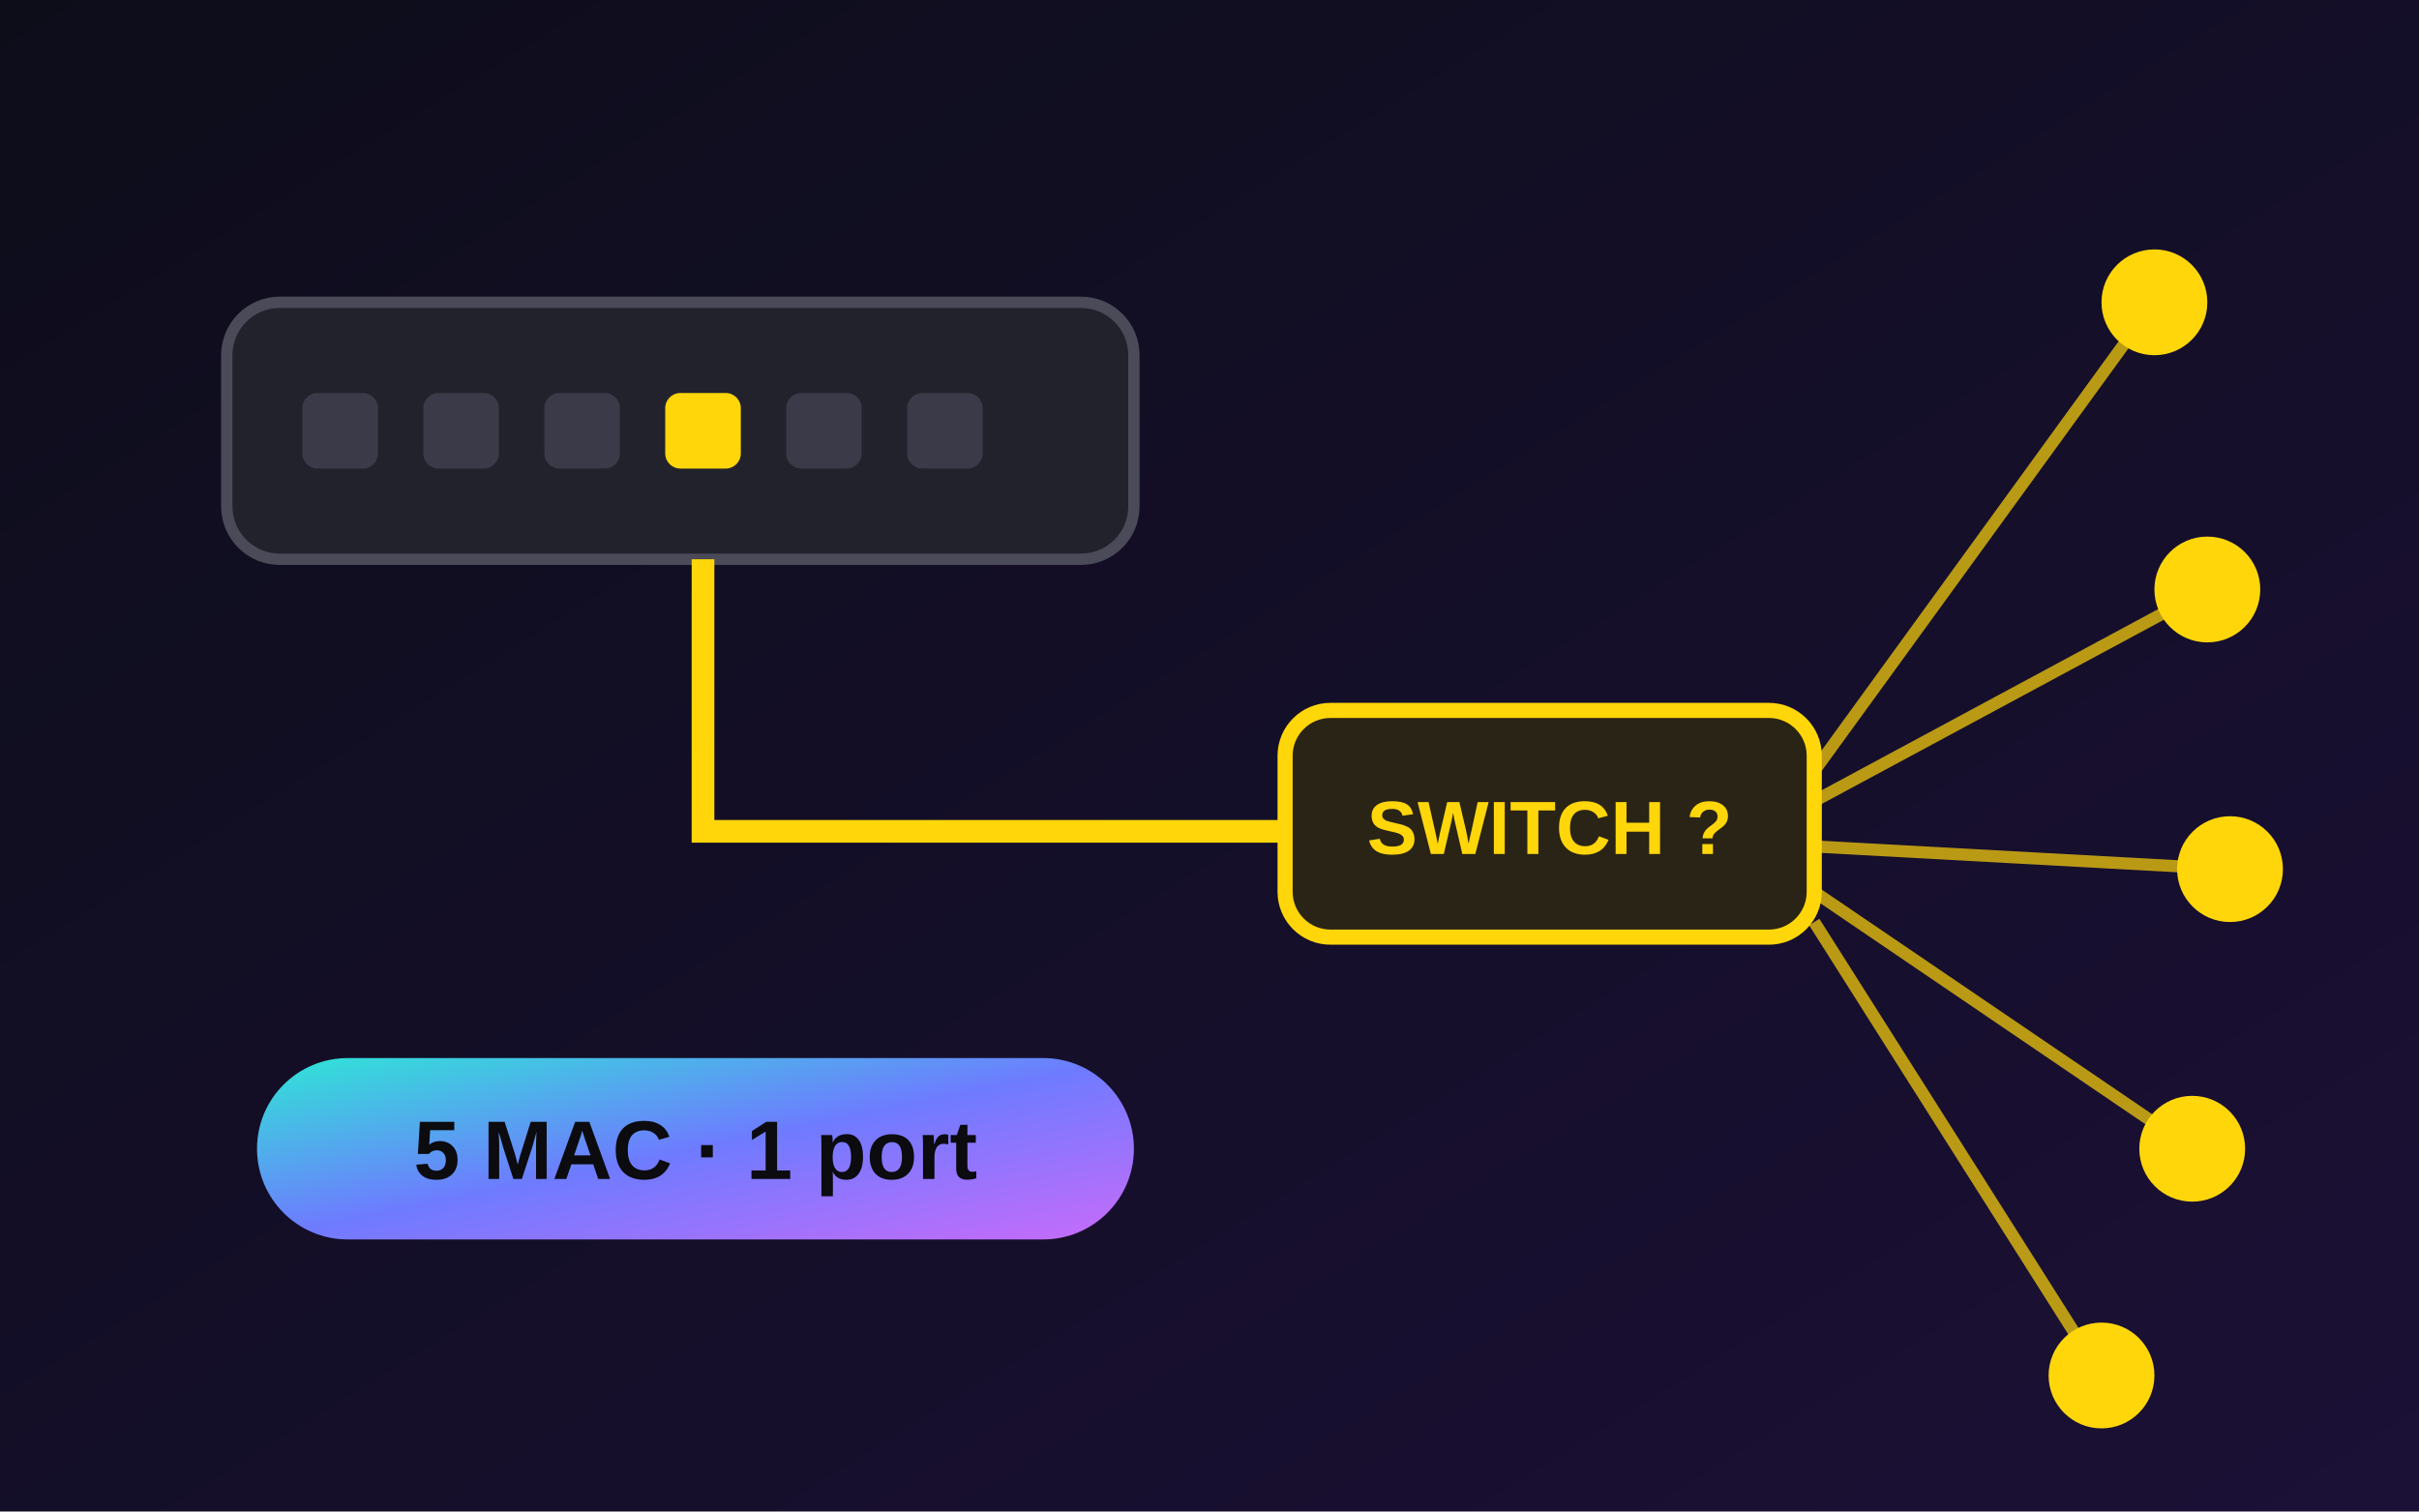
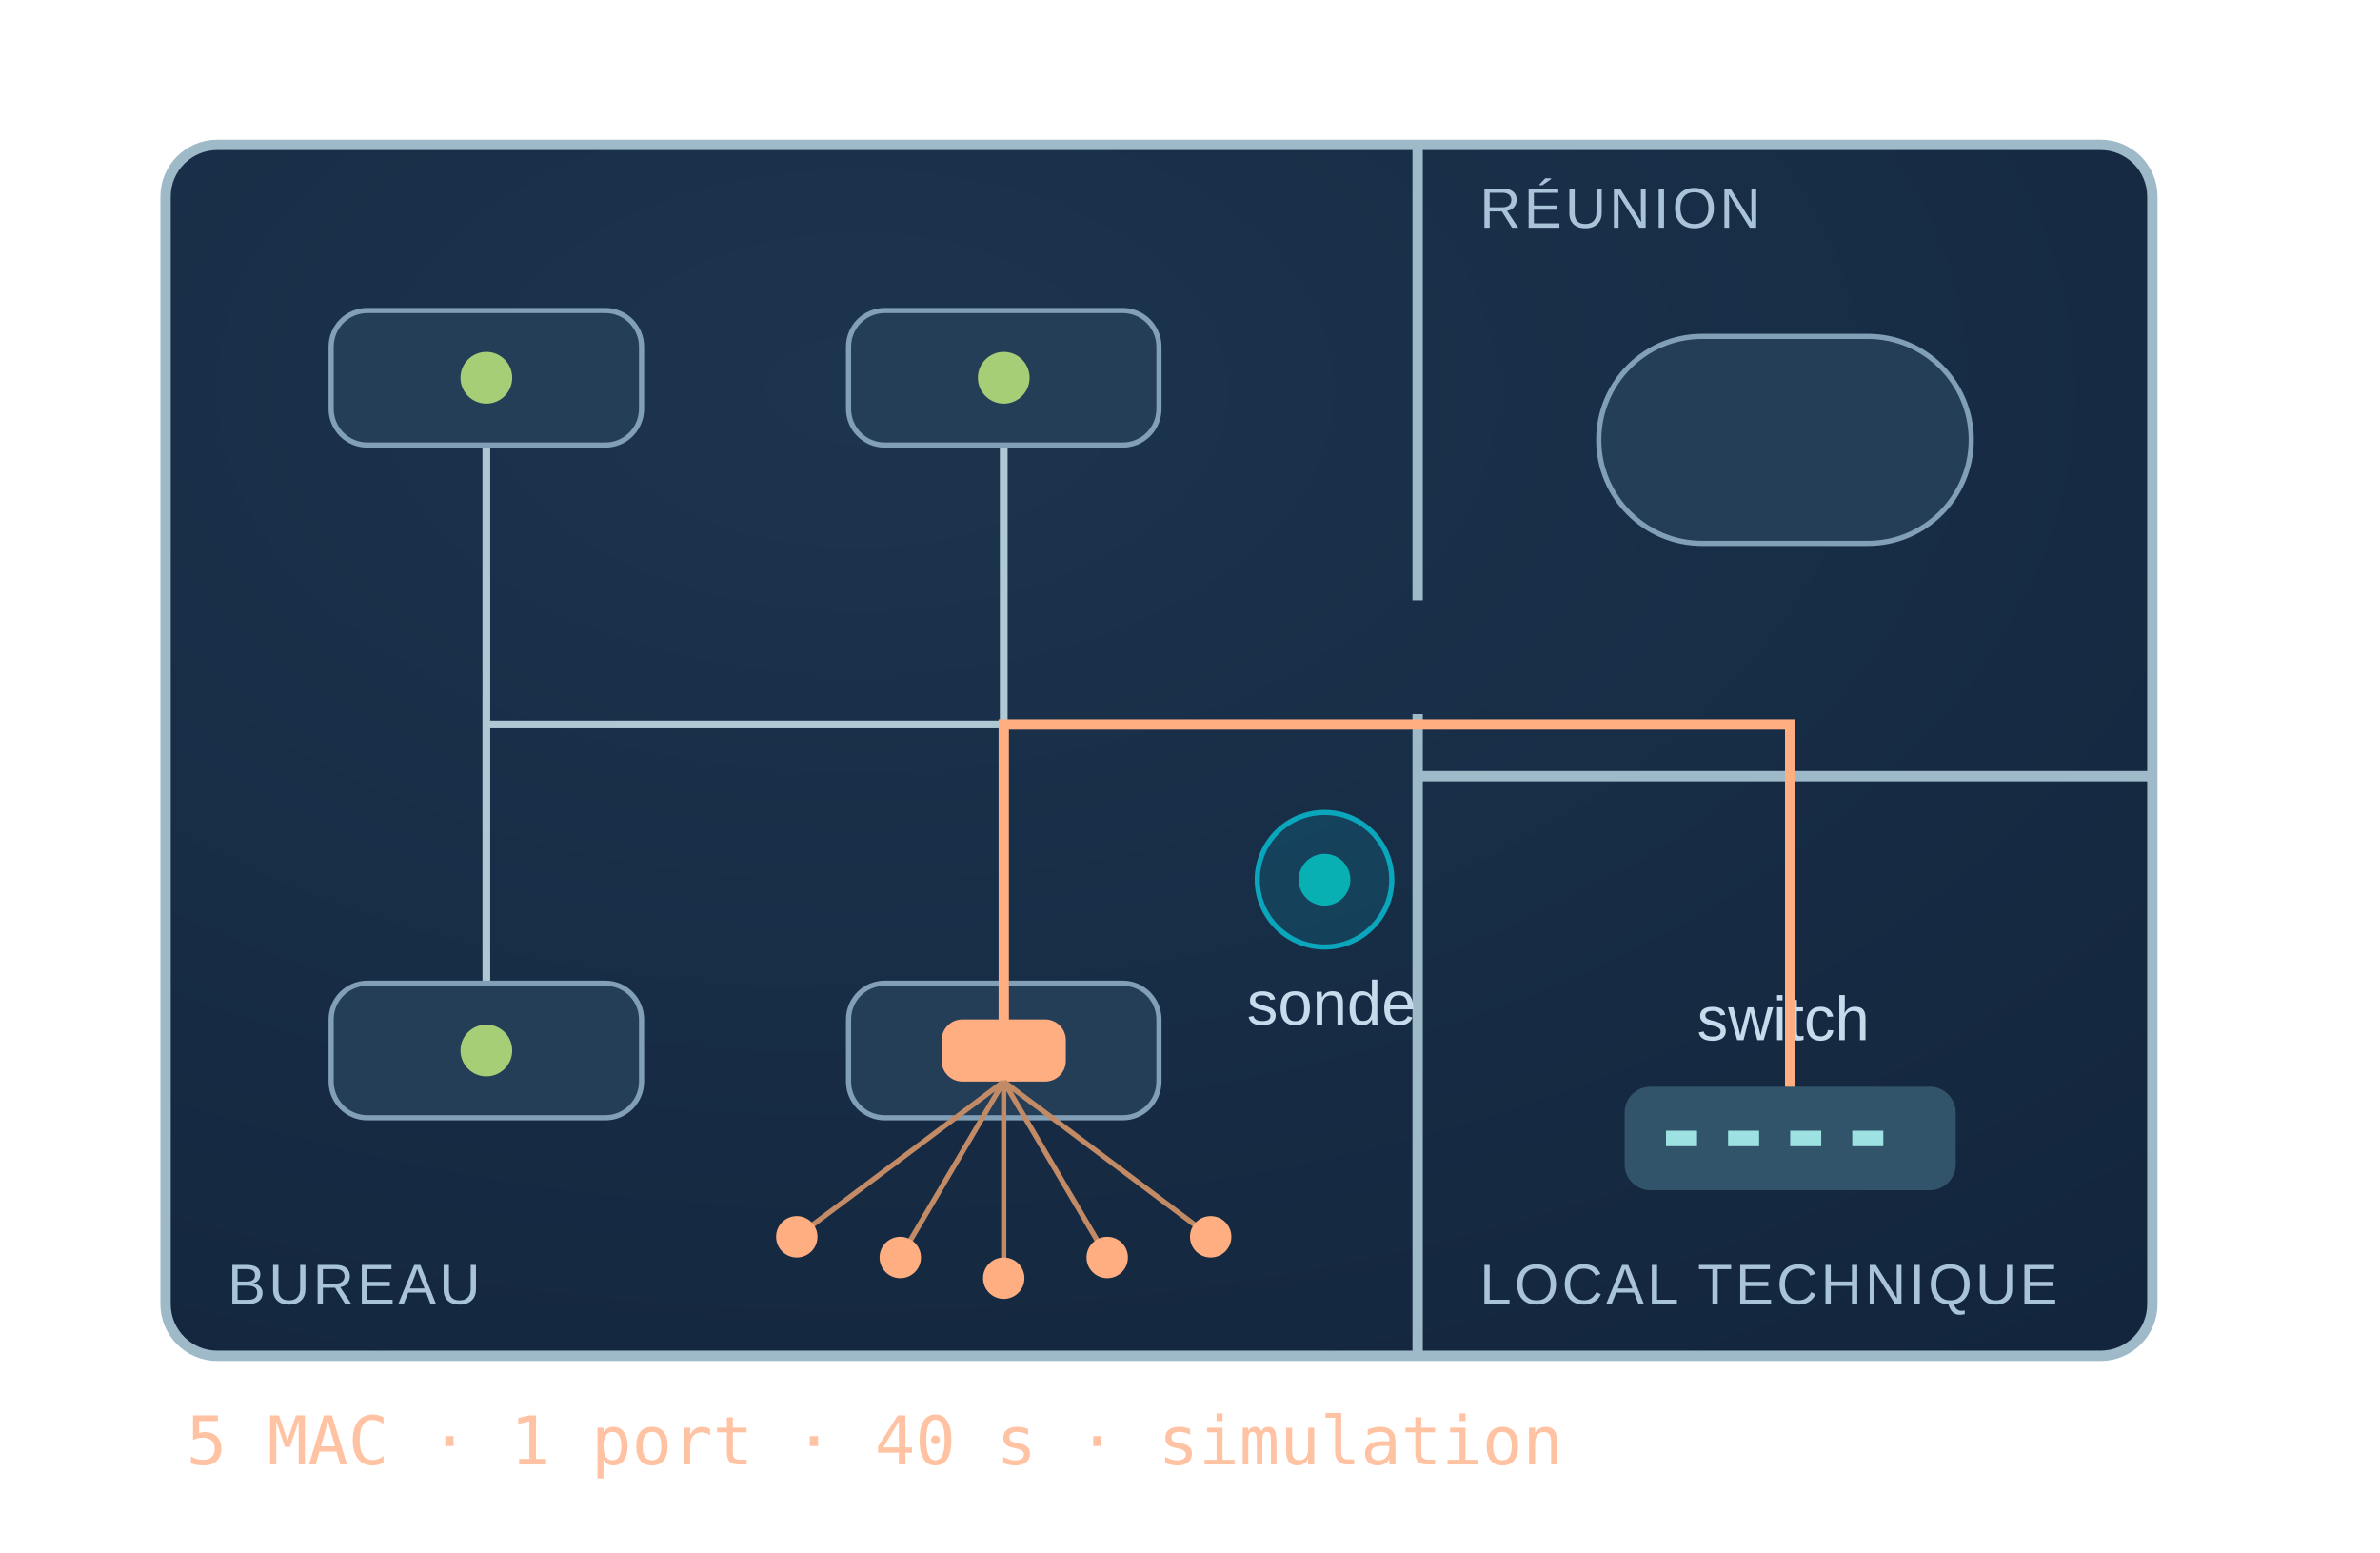
- <svg xmlns="http://www.w3.org/2000/svg" viewBox="0 0 320 200" width="320" height="200">
+ <svg xmlns="http://www.w3.org/2000/svg" viewBox="0 0 460 300" width="460" height="300">
  <defs>
-     <linearGradient id="bg" x1="0" y1="0" x2="1" y2="1">
-       <stop offset="0" stop-color="#0d0d1a" />
-       <stop offset="1" stop-color="#1b1036" />
-     </linearGradient>
-     <linearGradient id="aura" x1="0" y1="0" x2="1" y2="1">
-       <stop offset="0" stop-color="#2ee6d6" />
-       <stop offset=".5" stop-color="#6e7bff" />
-       <stop offset="1" stop-color="#c86bfa" />
-     </linearGradient>
-     <filter id="glow" x="-100%" y="-100%" width="300%" height="300%">
-       <feGaussianBlur stdDeviation="6" />
-     </filter>
+     <radialGradient id="room" cx="35%" cy="20%" r="100%">
+       <stop stop-color="#1d344f" />
+       <stop offset="1" stop-color="#12253c" />
+     </radialGradient>
  </defs>
-   <rect width="320" height="200" fill="url(#bg)" />
-   <rect x="30" y="40" width="120" height="34" rx="7" fill="#22222c" stroke="#4a4a58" stroke-width="1.5" />
-   <g fill="#3a3a48">
-     <rect x="40" y="52" width="10" height="10" rx="2" />
-     <rect x="56" y="52" width="10" height="10" rx="2" />
-     <rect x="72" y="52" width="10" height="10" rx="2" />
-     <rect x="104" y="52" width="10" height="10" rx="2" />
-     <rect x="120" y="52" width="10" height="10" rx="2" />
+   <g transform="translate(24 20)">
+     <rect x="8" y="8" width="384" height="234" rx="10" fill="url(#room)" stroke="#9eb9c8" stroke-width="2" />
+     <path d="M250 8V96M250 118V242M250 130H392" fill="none" stroke="#9eb9c8" stroke-width="2" />
+     <g font-family="Arial,sans-serif" font-size="11" letter-spacing=".6" fill="#a9c3d8">
+       <text x="20" y="232">BUREAU</text>
+       <text x="262" y="24">RÉUNION</text>
+       <text x="262" y="232">LOCAL TECHNIQUE</text>
+     </g>
+     <path d="M70 53V120H322V190M170 53V120M70 183V120M170 183V120" stroke="#aec9d4" fill="none" stroke-width="1.5" />
+     <g fill="#253e57" stroke="#819fb6">
+       <rect x="40" y="40" width="60" height="26" rx="7" />
+       <rect x="140" y="40" width="60" height="26" rx="7" />
+       <rect x="40" y="170" width="60" height="26" rx="7" />
+       <rect x="140" y="170" width="60" height="26" rx="7" />
+       <rect x="285" y="45" width="72" height="40" rx="20" />
+     </g>
+     <rect x="290" y="190" width="64" height="20" rx="5" fill="#31546a" />
+     <path d="M298 200h6M310 200h6M322 200h6M334 200h6" stroke="#9de1e3" stroke-width="3" />
+     <g font-family="Arial,sans-serif" font-size="12" fill="#c6dced">
+       <text x="304" y="181">switch</text>
+       <text x="217" y="178">sonde</text>
+     </g>
+     <circle cx="232" cy="150" r="13" fill="#04d2f6" fill-opacity=".12" stroke="#0aa6bb" />
+     <circle cx="232" cy="150" r="5" fill="#08b0b3" />
+     <g fill="#a6ce77">
+       <circle cx="70" cy="53" r="5" />
+       <circle cx="170" cy="53" r="5" />
+       <circle cx="70" cy="183" r="5" />
+     </g>
+     <path d="M170 183V120H322V190" fill="none" stroke="#ffae82" stroke-width="2" />
+     <rect x="158" y="177" width="24" height="12" rx="4" fill="#ffae82" />
+     <path d="M170 189L130 219M170 189L150 223M170 189V227M170 189L190 223M170 189L210 219" fill="none" stroke="#c38b65" />
+     <g fill="#ffae82">
+       <circle cx="130" cy="219" r="4" />
+       <circle cx="150" cy="223" r="4" />
+       <circle cx="170" cy="227" r="4" />
+       <circle cx="190" cy="223" r="4" />
+       <circle cx="210" cy="219" r="4" />
+     </g>
+     <text x="12" y="263" font-family="monospace" font-size="13" fill="#ffc3a3">5 MAC · 1 port · 40 s · simulation</text>
  </g>
-   <rect x="88" y="52" width="10" height="10" rx="2" fill="#ffd60a" />
-   <path d="M93 74 V 110 H 170" fill="none" stroke="#ffd60a" stroke-width="3" />
-   <rect x="170" y="94" width="70" height="30" rx="6" fill="#2a2416" stroke="#ffd60a" stroke-width="2" />
-   <text x="205" y="113" text-anchor="middle" font-family="-apple-system, Segoe UI, Arial, sans-serif" font-size="10" font-weight="700" fill="#ffd60a">SWITCH ?</text>
-   <g stroke="#ffd60a" stroke-width="1.6" opacity=".7">
-     <line x1="240" y1="102" x2="285" y2="40" />
-     <line x1="240" y1="106" x2="292" y2="78" />
-     <line x1="240" y1="112" x2="295" y2="115" />
-     <line x1="240" y1="118" x2="290" y2="152" />
-     <line x1="240" y1="122" x2="278" y2="182" />
-   </g>
-   <g fill="#ffd60a">
-     <circle cx="285" cy="40" r="7" />
-     <circle cx="292" cy="78" r="7" />
-     <circle cx="295" cy="115" r="7" />
-     <circle cx="290" cy="152" r="7" />
-     <circle cx="278" cy="182" r="7" />
-   </g>
-   <rect x="34" y="140" width="116" height="24" rx="12" fill="url(#aura)" />
-   <text x="92" y="156" text-anchor="middle" font-family="-apple-system, Segoe UI, Arial, sans-serif" font-size="11" font-weight="700" fill="#0b0b10">5 MAC · 1 port</text>
</svg>
